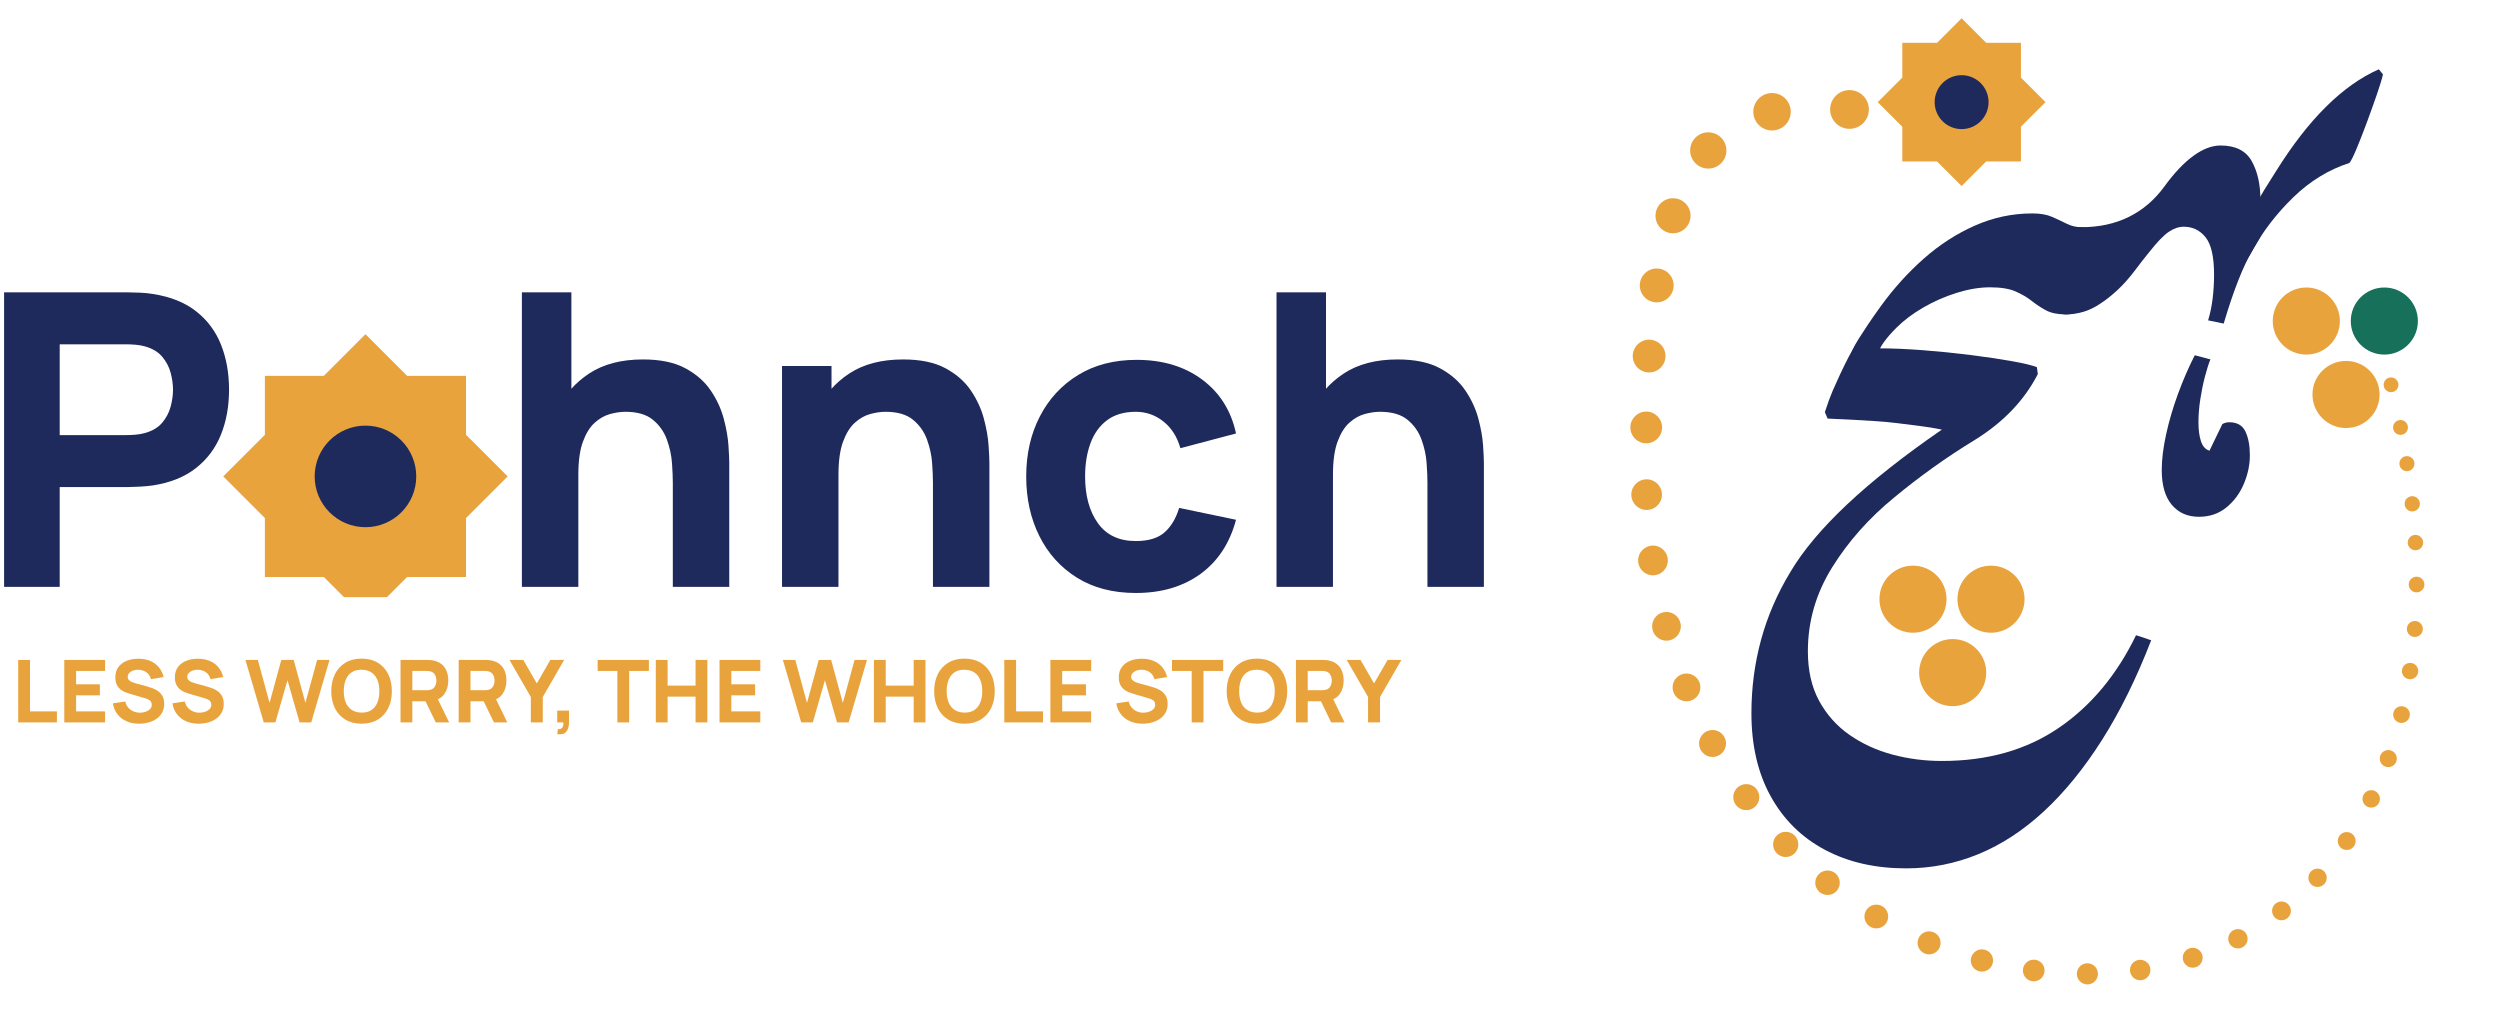
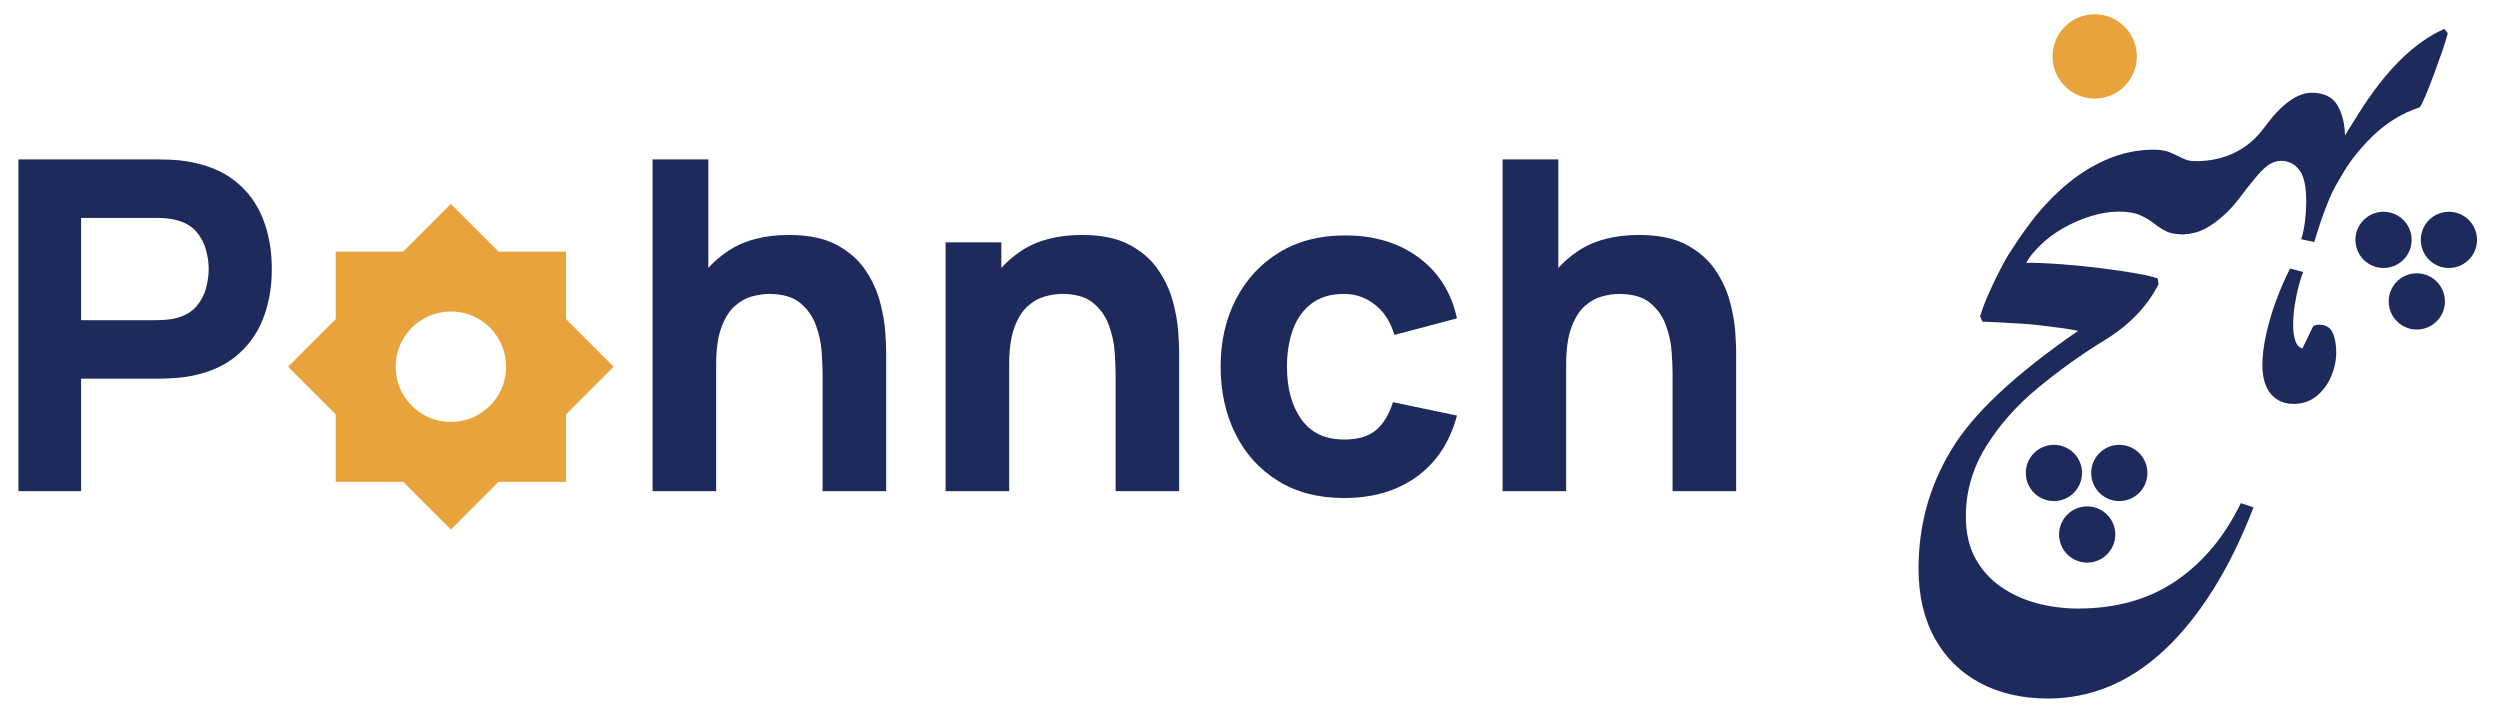
- <svg xmlns="http://www.w3.org/2000/svg" height="300" viewBox="0 0 5447 2243">
-   <svg x="0" y="628" width="3242" height="673" viewBox="120 -1460 7276 1510">
+ <svg xmlns="http://www.w3.org/2000/svg" viewBox="60 -2132 10853 3112" role="img" aria-label="Pohnch">
+   <g transform="scale(1,-1)">
+     <g fill="#1F2A5C">
+       <path d="M140 0V1440H748Q769 1440 804.5 1438.5Q840 1437 868 1432Q997 1412 1079.5 1347.0Q1162 1282 1201.0 1183.5Q1240 1085 1240 964Q1240 843 1200.5 744.5Q1161 646 1078.5 581.0Q996 516 868 496Q840 492 804.0 490.0Q768 488 748 488H412V0ZM412 742H736Q757 742 782.0 744.0Q807 746 828 752Q883 767 913.0 802.5Q943 838 954.5 881.5Q966 925 966 964Q966 1003 954.5 1046.5Q943 1090 913.0 1125.5Q883 1161 828 1176Q807 1182 782.0 1184.0Q757 1186 736 1186H412Z" transform="translate(0 0)" />
+       <path d="M876 0V510Q876 547 872.0 604.5Q868 662 847.0 720.0Q826 778 778.5 817.0Q731 856 644 856Q609 856 569.0 845.0Q529 834 494.0 802.5Q459 771 436.5 710.0Q414 649 414 548L258 622Q258 750 310.0 862.0Q362 974 466.5 1043.0Q571 1112 730 1112Q857 1112 937.0 1069.0Q1017 1026 1061.5 960.0Q1106 894 1125.0 822.5Q1144 751 1148.0 692.0Q1152 633 1152 606V0ZM138 0V1440H380V700H414V0Z" transform="translate(2755 0)" />
+       <path d="M876 0V510Q876 547 872.0 604.5Q868 662 847.0 720.0Q826 778 778.5 817.0Q731 856 644 856Q609 856 569.0 845.0Q529 834 494.0 802.5Q459 771 436.5 710.0Q414 649 414 548L258 622Q258 750 310.0 862.0Q362 974 466.5 1043.0Q571 1112 730 1112Q857 1112 937.0 1069.0Q1017 1026 1061.5 960.0Q1106 894 1125.0 822.5Q1144 751 1148.0 692.0Q1152 633 1152 606V0ZM138 0V1080H380V722H414V0Z" transform="translate(4027 0)" />
+       <path d="M616 -30Q448 -30 328.0 45.0Q208 120 144.0 249.0Q80 378 80 540Q80 704 146.5 833.0Q213 962 334.0 1036.0Q455 1110 620 1110Q811 1110 940.5 1013.5Q1070 917 1106 750L834 678Q810 762 750.5 809.0Q691 856 616 856Q530 856 475.0 814.5Q420 773 394.0 701.5Q368 630 368 540Q368 399 430.5 311.5Q493 224 616 224Q708 224 756.0 266.0Q804 308 828 386L1106 328Q1060 156 932.0 63.0Q804 -30 616 -30Z" transform="translate(5279 0)" />
+       <path d="M876 0V510Q876 547 872.0 604.5Q868 662 847.0 720.0Q826 778 778.5 817.0Q731 856 644 856Q609 856 569.0 845.0Q529 834 494.0 802.5Q459 771 436.5 710.0Q414 649 414 548L258 622Q258 750 310.0 862.0Q362 974 466.5 1043.0Q571 1112 730 1112Q857 1112 937.0 1069.0Q1017 1026 1061.5 960.0Q1106 894 1125.0 822.5Q1144 751 1148.0 692.0Q1152 633 1152 606V0ZM138 0V1440H380V700H414V0Z" transform="translate(6445 0)" />
+     </g>
+     <path d="M2017.3 -166.8 L2224.3 40.2 L2517.1 40.2 L2517.1 333.0 L2724.1 540.0 L2517.1 747.0 L2517.1 1039.8 L2224.3 1039.8 L2017.3 1246.8 L1810.3 1039.8 L1517.5 1039.8 L1517.5 747.0 L1310.5 540.0 L1517.5 333.0 L1517.5 40.2 L1810.3 40.2 Z M2257.1 540.0 A239.8 239.8 0 1 0 1777.5 540.0 A239.8 239.8 0 1 0 2257.1 540.0 Z" fill="#E8A33D" fill-rule="evenodd" />
+   </g>
+   <g transform="translate(8357 281) scale(1.6697)">
    <g transform="scale(1,-1)">
-       <path d="M140 0V1440H748Q769 1440 804.5 1438.5Q840 1437 868 1432Q997 1412 1079.5 1347.0Q1162 1282 1201.0 1183.5Q1240 1085 1240 964Q1240 843 1200.5 744.5Q1161 646 1078.5 581.0Q996 516 868 496Q840 492 804.0 490.0Q768 488 748 488H412V0ZM412 742H736Q757 742 782.0 744.0Q807 746 828 752Q883 767 913.0 802.5Q943 838 954.5 881.5Q966 925 966 964Q966 1003 954.5 1046.5Q943 1090 913.0 1125.5Q883 1161 828 1176Q807 1182 782.0 1184.0Q757 1186 736 1186H412Z" transform="translate(0 0)" fill="#1F2A5C" />
-       <g transform="translate(1112.3 -254.7) scale(24.8357)">
-         <path d="M32 4 L40.2 12.2 L51.8 12.2 L51.8 23.8 L60 32 L51.8 40.2 L51.8 51.8 L40.2 51.8 L32 60 L23.8 51.8 L12.2 51.8 L12.2 40.2 L4 32 L12.2 23.8 L12.2 12.2 L23.8 12.2 Z" fill="#E8A33D" />
-         <circle cx="32" cy="32" r="10" fill="#1F2A5C" />
+       <g fill="#1F2A5C">
+         <path d="M356 -371Q255 -371 179.0 -330.5Q103 -290 61.0 -214.0Q19 -138 19 -33Q19 50 40.0 127.0Q61 204 104 275Q187 415 434 585Q409 590 385.0 593.0Q361 596 337.0 599.0Q313 602 288.5 603.5Q264 605 238.0 606.5Q212 608 185 609L179 623Q188 651 196.0 669.5Q204 688 212 705Q234 752 245.0 767.5Q256 783 269 783Q275 783 283.0 779.5Q291 776 291 768V762H299Q340 762 392.5 758.0Q445 754 496.5 747.5Q548 741 587.0 734.0Q626 727 641 721L643 706Q621 663 586.5 627.0Q552 591 505 562Q459 534 415.0 502.5Q371 471 330 437Q248 370 195.0 285.0Q142 200 142 102Q142 39 166.5 -6.0Q191 -51 232.5 -80.0Q274 -109 326.0 -123.0Q378 -137 434 -137Q583 -137 688.5 -65.0Q794 7 857 137L890 126Q842 2 783.0 -91.0Q724 -184 656.5 -246.5Q589 -309 513.5 -340.0Q438 -371 356 -371Z" transform="translate(0 0)" />
+         <path d="M16 -35Q12 -35 3.5 -30.0Q-5 -25 -5 -16Q-5 -11 -1.0 -2.0Q3 7 11.5 20.5Q20 34 32.0 52.0Q44 70 60 92Q102 150 153.5 195.5Q205 241 265.0 267.5Q325 294 390 294Q416 294 433.0 286.5Q450 279 465.0 271.5Q480 264 497 264Q511 264 524.0 247.5Q537 231 537 184Q537 131 515.5 102.5Q494 74 463 74Q436 74 419.5 83.0Q403 92 388.5 103.5Q374 115 353.5 124.0Q333 133 298 133Q264 133 225.5 121.0Q187 109 152.5 89.0Q118 69 94 45Q59 10 53 -13Q47 -35 16 -35Z" transform="translate(241 762)" />
+         <path d="M166 -510Q129 -510 107.0 -484.0Q85 -458 85 -408Q85 -374 94.5 -330.5Q104 -287 120.5 -242.0Q137 -197 157 -158L191 -167Q185 -182 179.0 -205.0Q173 -228 169.0 -254.0Q165 -280 165 -304Q165 -329 170.5 -345.5Q176 -362 189 -366L217 -308Q224 -304 232 -304Q258 -304 267.5 -324.5Q277 -345 277 -376Q277 -407 264.0 -438.0Q251 -469 226.0 -489.5Q201 -510 166 -510Z" transform="translate(828 905)" />
+         <path d="M344 -20 310 -13Q317 10 320.0 35.5Q323 61 323 86Q323 145 304.5 168.0Q286 191 257 191Q241 191 224.5 180.0Q208 169 182 136Q174 126 166.0 116.0Q158 106 150 95Q131 70 112.0 52.5Q93 35 76 24Q57 11 38.0 5.5Q19 0 0 0Q-20 0 -30.0 20.5Q-40 41 -40 80Q-40 136 -18.0 163.0Q4 190 34 190Q92 190 137.5 212.5Q183 235 215 279Q247 323 278.0 345.5Q309 368 337 368Q386 368 405 334Q424 300 424 250Q424 235 423.5 228.0Q423 221 421 216Q429 216 433.0 211.0Q437 206 437 200Q437 196 430.0 181.0Q423 166 407 140Q376 88 344 -20Z" transform="translate(704 836)" />
+         <path d="M-68 -86Q-76 -86 -78.5 -82.0Q-81 -78 -81 -74Q-81 -66 -74.5 -50.0Q-68 -34 -54.5 -9.5Q-41 15 -21.5 49.0Q-2 83 25 125Q78 210 134.0 265.5Q190 321 249 347L258 336Q255 322 245.0 293.0Q235 264 223.0 231.5Q211 199 200.5 174.0Q190 149 185 143Q117 121 62.5 68.0Q8 15 -26 -47Q-38 -69 -46.5 -77.5Q-55 -86 -68 -86Z" transform="translate(1137 1023)" />
+         <circle cx="371.0" cy="215.5" r="73.1" />
+         <circle cx="541.0" cy="215.5" r="73.1" />
+         <circle cx="457.5" cy="55.5" r="73.1" />
+         <circle cx="1228.0" cy="821.5" r="73.1" />
+         <circle cx="1398.0" cy="821.5" r="73.1" />
+         <circle cx="1314.5" cy="661.5" r="73.1" />
      </g>
-       <path d="M876 0V510Q876 547 872.0 604.5Q868 662 847.0 720.0Q826 778 778.5 817.0Q731 856 644 856Q609 856 569.0 845.0Q529 834 494.0 802.5Q459 771 436.5 710.0Q414 649 414 548L258 622Q258 750 310.0 862.0Q362 974 466.5 1043.0Q571 1112 730 1112Q857 1112 937.0 1069.0Q1017 1026 1061.5 960.0Q1106 894 1125.0 822.5Q1144 751 1148.0 692.0Q1152 633 1152 606V0ZM138 0V1440H380V700H414V0Z" transform="translate(2534 0)" fill="#1F2A5C" />
-       <path d="M876 0V510Q876 547 872.0 604.5Q868 662 847.0 720.0Q826 778 778.5 817.0Q731 856 644 856Q609 856 569.0 845.0Q529 834 494.0 802.5Q459 771 436.5 710.0Q414 649 414 548L258 622Q258 750 310.0 862.0Q362 974 466.5 1043.0Q571 1112 730 1112Q857 1112 937.0 1069.0Q1017 1026 1061.5 960.0Q1106 894 1125.0 822.5Q1144 751 1148.0 692.0Q1152 633 1152 606V0ZM138 0V1080H380V722H414V0Z" transform="translate(3806 0)" fill="#1F2A5C" />
-       <path d="M616 -30Q448 -30 328.0 45.0Q208 120 144.0 249.0Q80 378 80 540Q80 704 146.5 833.0Q213 962 334.0 1036.0Q455 1110 620 1110Q811 1110 940.5 1013.5Q1070 917 1106 750L834 678Q810 762 750.5 809.0Q691 856 616 856Q530 856 475.0 814.5Q420 773 394.0 701.5Q368 630 368 540Q368 399 430.5 311.5Q493 224 616 224Q708 224 756.0 266.0Q804 308 828 386L1106 328Q1060 156 932.0 63.0Q804 -30 616 -30Z" transform="translate(5058 0)" fill="#1F2A5C" />
-       <path d="M876 0V510Q876 547 872.0 604.5Q868 662 847.0 720.0Q826 778 778.5 817.0Q731 856 644 856Q609 856 569.0 845.0Q529 834 494.0 802.5Q459 771 436.5 710.0Q414 649 414 548L258 622Q258 750 310.0 862.0Q362 974 466.5 1043.0Q571 1112 730 1112Q857 1112 937.0 1069.0Q1017 1026 1061.5 960.0Q1106 894 1125.0 822.5Q1144 751 1148.0 692.0Q1152 633 1152 606V0ZM138 0V1440H380V700H414V0Z" transform="translate(6224 0)" fill="#1F2A5C" />
+       <circle cx="477.0" cy="1298.5" r="109.6" fill="#E8A33D" />
    </g>
-   </svg>
-   <svg x="39" y="1435" width="3015" height="165" viewBox="160 -1470 31872 1745">
-     <g transform="scale(1,-1)" fill="#E8A33D">
-       <path d="M160 0V1440H432V254H1052V0Z" transform="translate(0 0)" />
-       <path d="M140 0V1440H1080V1186H412V878H960V624H412V254H1080V0Z" transform="translate(1082 0)" />
-       <path d="M684 -30Q524 -30 395.5 26.5Q267 83 184.5 188.5Q102 294 80 440L364 482Q394 358 488.0 291.0Q582 224 702 224Q769 224 832.0 245.0Q895 266 935.5 307.0Q976 348 976 408Q976 430 969.5 450.5Q963 471 948.0 489.0Q933 507 905.5 523.0Q878 539 836 552L462 662Q420 674 364.5 696.0Q309 718 257.0 759.0Q205 800 170.5 867.5Q136 935 136 1038Q136 1183 209.0 1279.0Q282 1375 404.0 1422.0Q526 1469 674 1468Q823 1466 940.0 1417.0Q1057 1368 1136.0 1274.5Q1215 1181 1250 1046L956 996Q940 1066 897.0 1114.0Q854 1162 794.5 1187.0Q735 1212 670 1214Q606 1216 549.5 1196.5Q493 1177 457.5 1140.0Q422 1103 422 1052Q422 1005 451.0 975.5Q480 946 524.0 928.0Q568 910 614 898L864 830Q920 815 988.0 790.5Q1056 766 1118.5 722.5Q1181 679 1221.5 608.0Q1262 537 1262 428Q1262 312 1213.5 225.5Q1165 139 1083.0 82.5Q1001 26 897.5 -2.0Q794 -30 684 -30Z" transform="translate(2262 0)" />
-       <path d="M684 -30Q524 -30 395.5 26.5Q267 83 184.5 188.5Q102 294 80 440L364 482Q394 358 488.0 291.0Q582 224 702 224Q769 224 832.0 245.0Q895 266 935.5 307.0Q976 348 976 408Q976 430 969.5 450.5Q963 471 948.0 489.0Q933 507 905.5 523.0Q878 539 836 552L462 662Q420 674 364.5 696.0Q309 718 257.0 759.0Q205 800 170.5 867.5Q136 935 136 1038Q136 1183 209.0 1279.0Q282 1375 404.0 1422.0Q526 1469 674 1468Q823 1466 940.0 1417.0Q1057 1368 1136.0 1274.5Q1215 1181 1250 1046L956 996Q940 1066 897.0 1114.0Q854 1162 794.5 1187.0Q735 1212 670 1214Q606 1216 549.5 1196.5Q493 1177 457.5 1140.0Q422 1103 422 1052Q422 1005 451.0 975.5Q480 946 524.0 928.0Q568 910 614 898L864 830Q920 815 988.0 790.5Q1056 766 1118.5 722.5Q1181 679 1221.5 608.0Q1262 537 1262 428Q1262 312 1213.5 225.5Q1165 139 1083.0 82.5Q1001 26 897.5 -2.0Q794 -30 684 -30Z" transform="translate(3634 0)" />
-       <path d="M442 0 20 1440H306L576 450L846 1438L1132 1440L1402 450L1672 1440H1958L1536 0H1268L989 972L710 0Z" transform="translate(5376 0)" />
-       <path d="M758 -30Q542 -30 385.5 64.0Q229 158 144.5 327.0Q60 496 60 720Q60 944 144.5 1113.0Q229 1282 385.5 1376.0Q542 1470 758 1470Q974 1470 1130.5 1376.0Q1287 1282 1371.5 1113.0Q1456 944 1456 720Q1456 496 1371.5 327.0Q1287 158 1130.5 64.0Q974 -30 758 -30ZM758 226Q895 224 986.0 285.0Q1077 346 1122.5 458.0Q1168 570 1168 720Q1168 870 1122.5 980.0Q1077 1090 986.0 1151.0Q895 1212 758 1214Q621 1216 530.0 1155.0Q439 1094 393.5 982.0Q348 870 348 720Q348 570 393.5 460.0Q439 350 530.0 289.0Q621 228 758 226Z" transform="translate(7314 0)" />
-       <path d="M140 0V1440H748Q769 1440 804.5 1438.5Q840 1437 868 1432Q997 1412 1079.5 1347.0Q1162 1282 1201.0 1183.5Q1240 1085 1240 964Q1240 783 1150.0 654.5Q1060 526 868 496L748 488H412V0ZM952 0 668 586 948 640 1260 0ZM412 742H736Q757 742 782.0 744.0Q807 746 828 752Q883 767 913.0 802.5Q943 838 954.5 881.5Q966 925 966 964Q966 1003 954.5 1046.5Q943 1090 913.0 1125.5Q883 1161 828 1176Q807 1182 782.0 1184.0Q757 1186 736 1186H412Z" transform="translate(8830 0)" />
-       <path d="M140 0V1440H748Q769 1440 804.5 1438.5Q840 1437 868 1432Q997 1412 1079.5 1347.0Q1162 1282 1201.0 1183.5Q1240 1085 1240 964Q1240 783 1150.0 654.5Q1060 526 868 496L748 488H412V0ZM952 0 668 586 948 640 1260 0ZM412 742H736Q757 742 782.0 744.0Q807 746 828 752Q883 767 913.0 802.5Q943 838 954.5 881.5Q966 925 966 964Q966 1003 954.5 1046.5Q943 1090 913.0 1125.5Q883 1161 828 1176Q807 1182 782.0 1184.0Q757 1186 736 1186H412Z" transform="translate(10170 0)" />
-       <path d="M492 0V586L0 1440H318L630 898L942 1440H1260L768 586V0Z" transform="translate(11480 0)" />
-       <path d="M120 -270 136 -156Q184 -160 214.0 -140.5Q244 -121 255.5 -84.5Q267 -48 260 0H120V272H392V0Q392 -144 325.0 -218.0Q258 -292 120 -270Z" transform="translate(12460 0)" />
-       <path d="M474 0V1186H20V1440H1200V1186H746V0Z" transform="translate(13492 0)" />
-       <path d="M140 0V1440H412V848H1056V1440H1328V0H1056V594H412V0Z" transform="translate(14712 0)" />
-       <path d="M140 0V1440H1080V1186H412V878H960V624H412V254H1080V0Z" transform="translate(16180 0)" />
-       <path d="M442 0 20 1440H306L576 450L846 1438L1132 1440L1402 450L1672 1440H1958L1536 0H1268L989 972L710 0Z" transform="translate(17760 0)" />
-       <path d="M140 0V1440H412V848H1056V1440H1328V0H1056V594H412V0Z" transform="translate(19738 0)" />
-       <path d="M758 -30Q542 -30 385.5 64.0Q229 158 144.5 327.0Q60 496 60 720Q60 944 144.5 1113.0Q229 1282 385.5 1376.0Q542 1470 758 1470Q974 1470 1130.5 1376.0Q1287 1282 1371.5 1113.0Q1456 944 1456 720Q1456 496 1371.5 327.0Q1287 158 1130.5 64.0Q974 -30 758 -30ZM758 226Q895 224 986.0 285.0Q1077 346 1122.5 458.0Q1168 570 1168 720Q1168 870 1122.5 980.0Q1077 1090 986.0 1151.0Q895 1212 758 1214Q621 1216 530.0 1155.0Q439 1094 393.5 982.0Q348 870 348 720Q348 570 393.5 460.0Q439 350 530.0 289.0Q621 228 758 226Z" transform="translate(21206 0)" />
-       <path d="M160 0V1440H432V254H1052V0Z" transform="translate(22722 0)" />
-       <path d="M140 0V1440H1080V1186H412V878H960V624H412V254H1080V0Z" transform="translate(23804 0)" />
-       <path d="M684 -30Q524 -30 395.5 26.5Q267 83 184.5 188.5Q102 294 80 440L364 482Q394 358 488.0 291.0Q582 224 702 224Q769 224 832.0 245.0Q895 266 935.5 307.0Q976 348 976 408Q976 430 969.5 450.5Q963 471 948.0 489.0Q933 507 905.5 523.0Q878 539 836 552L462 662Q420 674 364.5 696.0Q309 718 257.0 759.0Q205 800 170.5 867.5Q136 935 136 1038Q136 1183 209.0 1279.0Q282 1375 404.0 1422.0Q526 1469 674 1468Q823 1466 940.0 1417.0Q1057 1368 1136.0 1274.5Q1215 1181 1250 1046L956 996Q940 1066 897.0 1114.0Q854 1162 794.5 1187.0Q735 1212 670 1214Q606 1216 549.5 1196.5Q493 1177 457.5 1140.0Q422 1103 422 1052Q422 1005 451.0 975.5Q480 946 524.0 928.0Q568 910 614 898L864 830Q920 815 988.0 790.5Q1056 766 1118.5 722.5Q1181 679 1221.5 608.0Q1262 537 1262 428Q1262 312 1213.5 225.5Q1165 139 1083.0 82.5Q1001 26 897.5 -2.0Q794 -30 684 -30Z" transform="translate(25384 0)" />
-       <path d="M474 0V1186H20V1440H1200V1186H746V0Z" transform="translate(26726 0)" />
-       <path d="M758 -30Q542 -30 385.5 64.0Q229 158 144.5 327.0Q60 496 60 720Q60 944 144.5 1113.0Q229 1282 385.5 1376.0Q542 1470 758 1470Q974 1470 1130.5 1376.0Q1287 1282 1371.5 1113.0Q1456 944 1456 720Q1456 496 1371.5 327.0Q1287 158 1130.5 64.0Q974 -30 758 -30ZM758 226Q895 224 986.0 285.0Q1077 346 1122.5 458.0Q1168 570 1168 720Q1168 870 1122.5 980.0Q1077 1090 986.0 1151.0Q895 1212 758 1214Q621 1216 530.0 1155.0Q439 1094 393.5 982.0Q348 870 348 720Q348 570 393.5 460.0Q439 350 530.0 289.0Q621 228 758 226Z" transform="translate(27946 0)" />
-       <path d="M140 0V1440H748Q769 1440 804.5 1438.5Q840 1437 868 1432Q997 1412 1079.5 1347.0Q1162 1282 1201.0 1183.5Q1240 1085 1240 964Q1240 783 1150.0 654.5Q1060 526 868 496L748 488H412V0ZM952 0 668 586 948 640 1260 0ZM412 742H736Q757 742 782.0 744.0Q807 746 828 752Q883 767 913.0 802.5Q943 838 954.5 881.5Q966 925 966 964Q966 1003 954.5 1046.5Q943 1090 913.0 1125.5Q883 1161 828 1176Q807 1182 782.0 1184.0Q757 1186 736 1186H412Z" transform="translate(29462 0)" />
-       <path d="M492 0V586L0 1440H318L630 898L942 1440H1260L768 586V0Z" transform="translate(30772 0)" />
-     </g>
-   </svg>
-   <svg x="3466" y="0" width="1981" height="2243" viewBox="-331 -1521 1981 2243">
-     <g transform="scale(1,-1)">
-       <circle cx="1412.6" cy="682.6" r="16.1" fill="#E8A33D" />
-       <circle cx="1433.2" cy="589.7" r="16.2" fill="#E8A33D" />
-       <circle cx="1447.2" cy="510.8" r="16.4" fill="#E8A33D" />
-       <circle cx="1458.8" cy="423.3" r="16.6" fill="#E8A33D" />
-       <circle cx="1465.8" cy="338.8" r="16.8" fill="#E8A33D" />
-       <circle cx="1468.2" cy="247.4" r="17.1" fill="#E8A33D" />
-       <circle cx="1464.5" cy="150.6" r="17.4" fill="#E8A33D" />
-       <circle cx="1454.1" cy="58.9" r="17.8" fill="#E8A33D" />
-       <circle cx="1435.4" cy="-35.9" r="18.2" fill="#E8A33D" />
-       <circle cx="1406.6" cy="-131.8" r="18.6" fill="#E8A33D" />
-       <circle cx="1369.4" cy="-219.6" r="19.0" fill="#E8A33D" />
-       <circle cx="1316.0" cy="-311.4" r="19.5" fill="#E8A33D" />
-       <circle cx="1252.5" cy="-391.5" r="20.0" fill="#E8A33D" />
-       <circle cx="1173.9" cy="-463.6" r="20.5" fill="#E8A33D" />
-       <circle cx="1079.0" cy="-524.4" r="21.1" fill="#E8A33D" />
-       <circle cx="980.5" cy="-565.7" r="21.7" fill="#E8A33D" />
-       <circle cx="866.1" cy="-592.5" r="22.3" fill="#E8A33D" />
-       <circle cx="751.0" cy="-600.8" r="23.0" fill="#E8A33D" />
-       <circle cx="634.1" cy="-593.5" r="23.6" fill="#E8A33D" />
-       <circle cx="521.2" cy="-571.7" r="24.3" fill="#E8A33D" />
-       <circle cx="406.1" cy="-533.3" r="25.1" fill="#E8A33D" />
-       <circle cx="291.1" cy="-475.9" r="25.9" fill="#E8A33D" />
-       <circle cx="184.8" cy="-402.3" r="26.7" fill="#E8A33D" />
-       <circle cx="93.7" cy="-318.8" r="27.5" fill="#E8A33D" />
-       <circle cx="7.8" cy="-215.8" r="28.4" fill="#E8A33D" />
-       <circle cx="-65.7" cy="-98.9" r="29.4" fill="#E8A33D" />
-       <circle cx="-122.5" cy="23.3" r="30.3" fill="#E8A33D" />
-       <circle cx="-166.1" cy="156.4" r="31.3" fill="#E8A33D" />
-       <circle cx="-195.5" cy="299.9" r="32.4" fill="#E8A33D" />
-       <circle cx="-209.3" cy="443.3" r="33.4" fill="#E8A33D" />
-       <circle cx="-210.2" cy="589.7" r="34.6" fill="#E8A33D" />
-       <circle cx="-203.9" cy="745.2" r="35.7" fill="#E8A33D" />
-       <circle cx="-187.3" cy="899.1" r="36.9" fill="#E8A33D" />
-       <circle cx="-151.8" cy="1050.9" r="38.2" fill="#E8A33D" />
-       <circle cx="-75.0" cy="1193.2" r="39.5" fill="#E8A33D" />
-       <circle cx="63.9" cy="1277.5" r="40.8" fill="#E8A33D" />
-       <circle cx="232.7" cy="1282.5" r="42.2" fill="#E8A33D" />
-       <path d="M356 -371Q255 -371 179.0 -330.5Q103 -290 61.0 -214.0Q19 -138 19 -33Q19 50 40.0 127.0Q61 204 104 275Q187 415 434 585Q409 590 385.0 593.0Q361 596 337.0 599.0Q313 602 288.5 603.5Q264 605 238.0 606.5Q212 608 185 609L179 623Q188 651 196.0 669.5Q204 688 212 705Q234 752 245.0 767.5Q256 783 269 783Q275 783 283.0 779.5Q291 776 291 768V762H299Q340 762 392.5 758.0Q445 754 496.5 747.5Q548 741 587.0 734.0Q626 727 641 721L643 706Q621 663 586.5 627.0Q552 591 505 562Q459 534 415.0 502.5Q371 471 330 437Q248 370 195.0 285.0Q142 200 142 102Q142 39 166.5 -6.0Q191 -51 232.5 -80.0Q274 -109 326.0 -123.0Q378 -137 434 -137Q583 -137 688.5 -65.0Q794 7 857 137L890 126Q842 2 783.0 -91.0Q724 -184 656.5 -246.5Q589 -309 513.5 -340.0Q438 -371 356 -371Z" transform="translate(0 0)" fill="#1F2A5C" />
-       <path d="M16 -35Q12 -35 3.5 -30.0Q-5 -25 -5 -16Q-5 -11 -1.0 -2.0Q3 7 11.5 20.5Q20 34 32.0 52.0Q44 70 60 92Q102 150 153.5 195.5Q205 241 265.0 267.5Q325 294 390 294Q416 294 433.0 286.5Q450 279 465.0 271.5Q480 264 497 264Q511 264 524.0 247.5Q537 231 537 184Q537 131 515.5 102.5Q494 74 463 74Q436 74 419.5 83.0Q403 92 388.5 103.5Q374 115 353.5 124.0Q333 133 298 133Q264 133 225.5 121.0Q187 109 152.5 89.0Q118 69 94 45Q59 10 53 -13Q47 -35 16 -35Z" transform="translate(241 762)" fill="#1F2A5C" />
-       <path d="M166 -510Q129 -510 107.0 -484.0Q85 -458 85 -408Q85 -374 94.5 -330.5Q104 -287 120.5 -242.0Q137 -197 157 -158L191 -167Q185 -182 179.0 -205.0Q173 -228 169.0 -254.0Q165 -280 165 -304Q165 -329 170.5 -345.5Q176 -362 189 -366L217 -308Q224 -304 232 -304Q258 -304 267.5 -324.5Q277 -345 277 -376Q277 -407 264.0 -438.0Q251 -469 226.0 -489.5Q201 -510 166 -510Z" transform="translate(828 905)" fill="#1F2A5C" />
-       <path d="M344 -20 310 -13Q317 10 320.0 35.5Q323 61 323 86Q323 145 304.5 168.0Q286 191 257 191Q241 191 224.5 180.0Q208 169 182 136Q174 126 166.0 116.0Q158 106 150 95Q131 70 112.0 52.5Q93 35 76 24Q57 11 38.0 5.5Q19 0 0 0Q-20 0 -30.0 20.5Q-40 41 -40 80Q-40 136 -18.0 163.0Q4 190 34 190Q92 190 137.5 212.5Q183 235 215 279Q247 323 278.0 345.5Q309 368 337 368Q386 368 405 334Q424 300 424 250Q424 235 423.5 228.0Q423 221 421 216Q429 216 433.0 211.0Q437 206 437 200Q437 196 430.0 181.0Q423 166 407 140Q376 88 344 -20Z" transform="translate(704 836)" fill="#1F2A5C" />
-       <path d="M-68 -86Q-76 -86 -78.5 -82.0Q-81 -78 -81 -74Q-81 -66 -74.5 -50.0Q-68 -34 -54.5 -9.5Q-41 15 -21.5 49.0Q-2 83 25 125Q78 210 134.0 265.5Q190 321 249 347L258 336Q255 322 245.0 293.0Q235 264 223.0 231.5Q211 199 200.5 174.0Q190 149 185 143Q117 121 62.5 68.0Q8 15 -26 -47Q-38 -69 -46.5 -77.5Q-55 -86 -68 -86Z" transform="translate(1137 1023)" fill="#1F2A5C" />
-       <circle cx="1398.0" cy="821.5" r="73.1" fill="#17705A" />
-       <circle cx="1314.5" cy="661.5" r="73.1" fill="#E8A33D" />
-       <circle cx="1228.0" cy="821.5" r="73.1" fill="#E8A33D" />
-       <g transform="translate(268.1 1089.6) scale(6.5268)">
-         <path d="M32 4 L40.2 12.2 L51.8 12.2 L51.8 23.8 L60 32 L51.8 40.2 L51.8 51.8 L40.2 51.8 L32 60 L23.8 51.8 L12.2 51.8 L12.2 40.2 L4 32 L12.2 23.8 L12.2 12.2 L23.8 12.2 Z" fill="#E8A33D" />
-         <circle cx="32" cy="32" r="9" fill="#1F2A5C" />
-       </g>
-       <circle cx="541.0" cy="215.5" r="73.1" fill="#E8A33D" />
-       <circle cx="457.5" cy="55.5" r="73.1" fill="#E8A33D" />
-       <circle cx="371.0" cy="215.5" r="73.1" fill="#E8A33D" />
-     </g>
-   </svg>
+   </g>
</svg>
